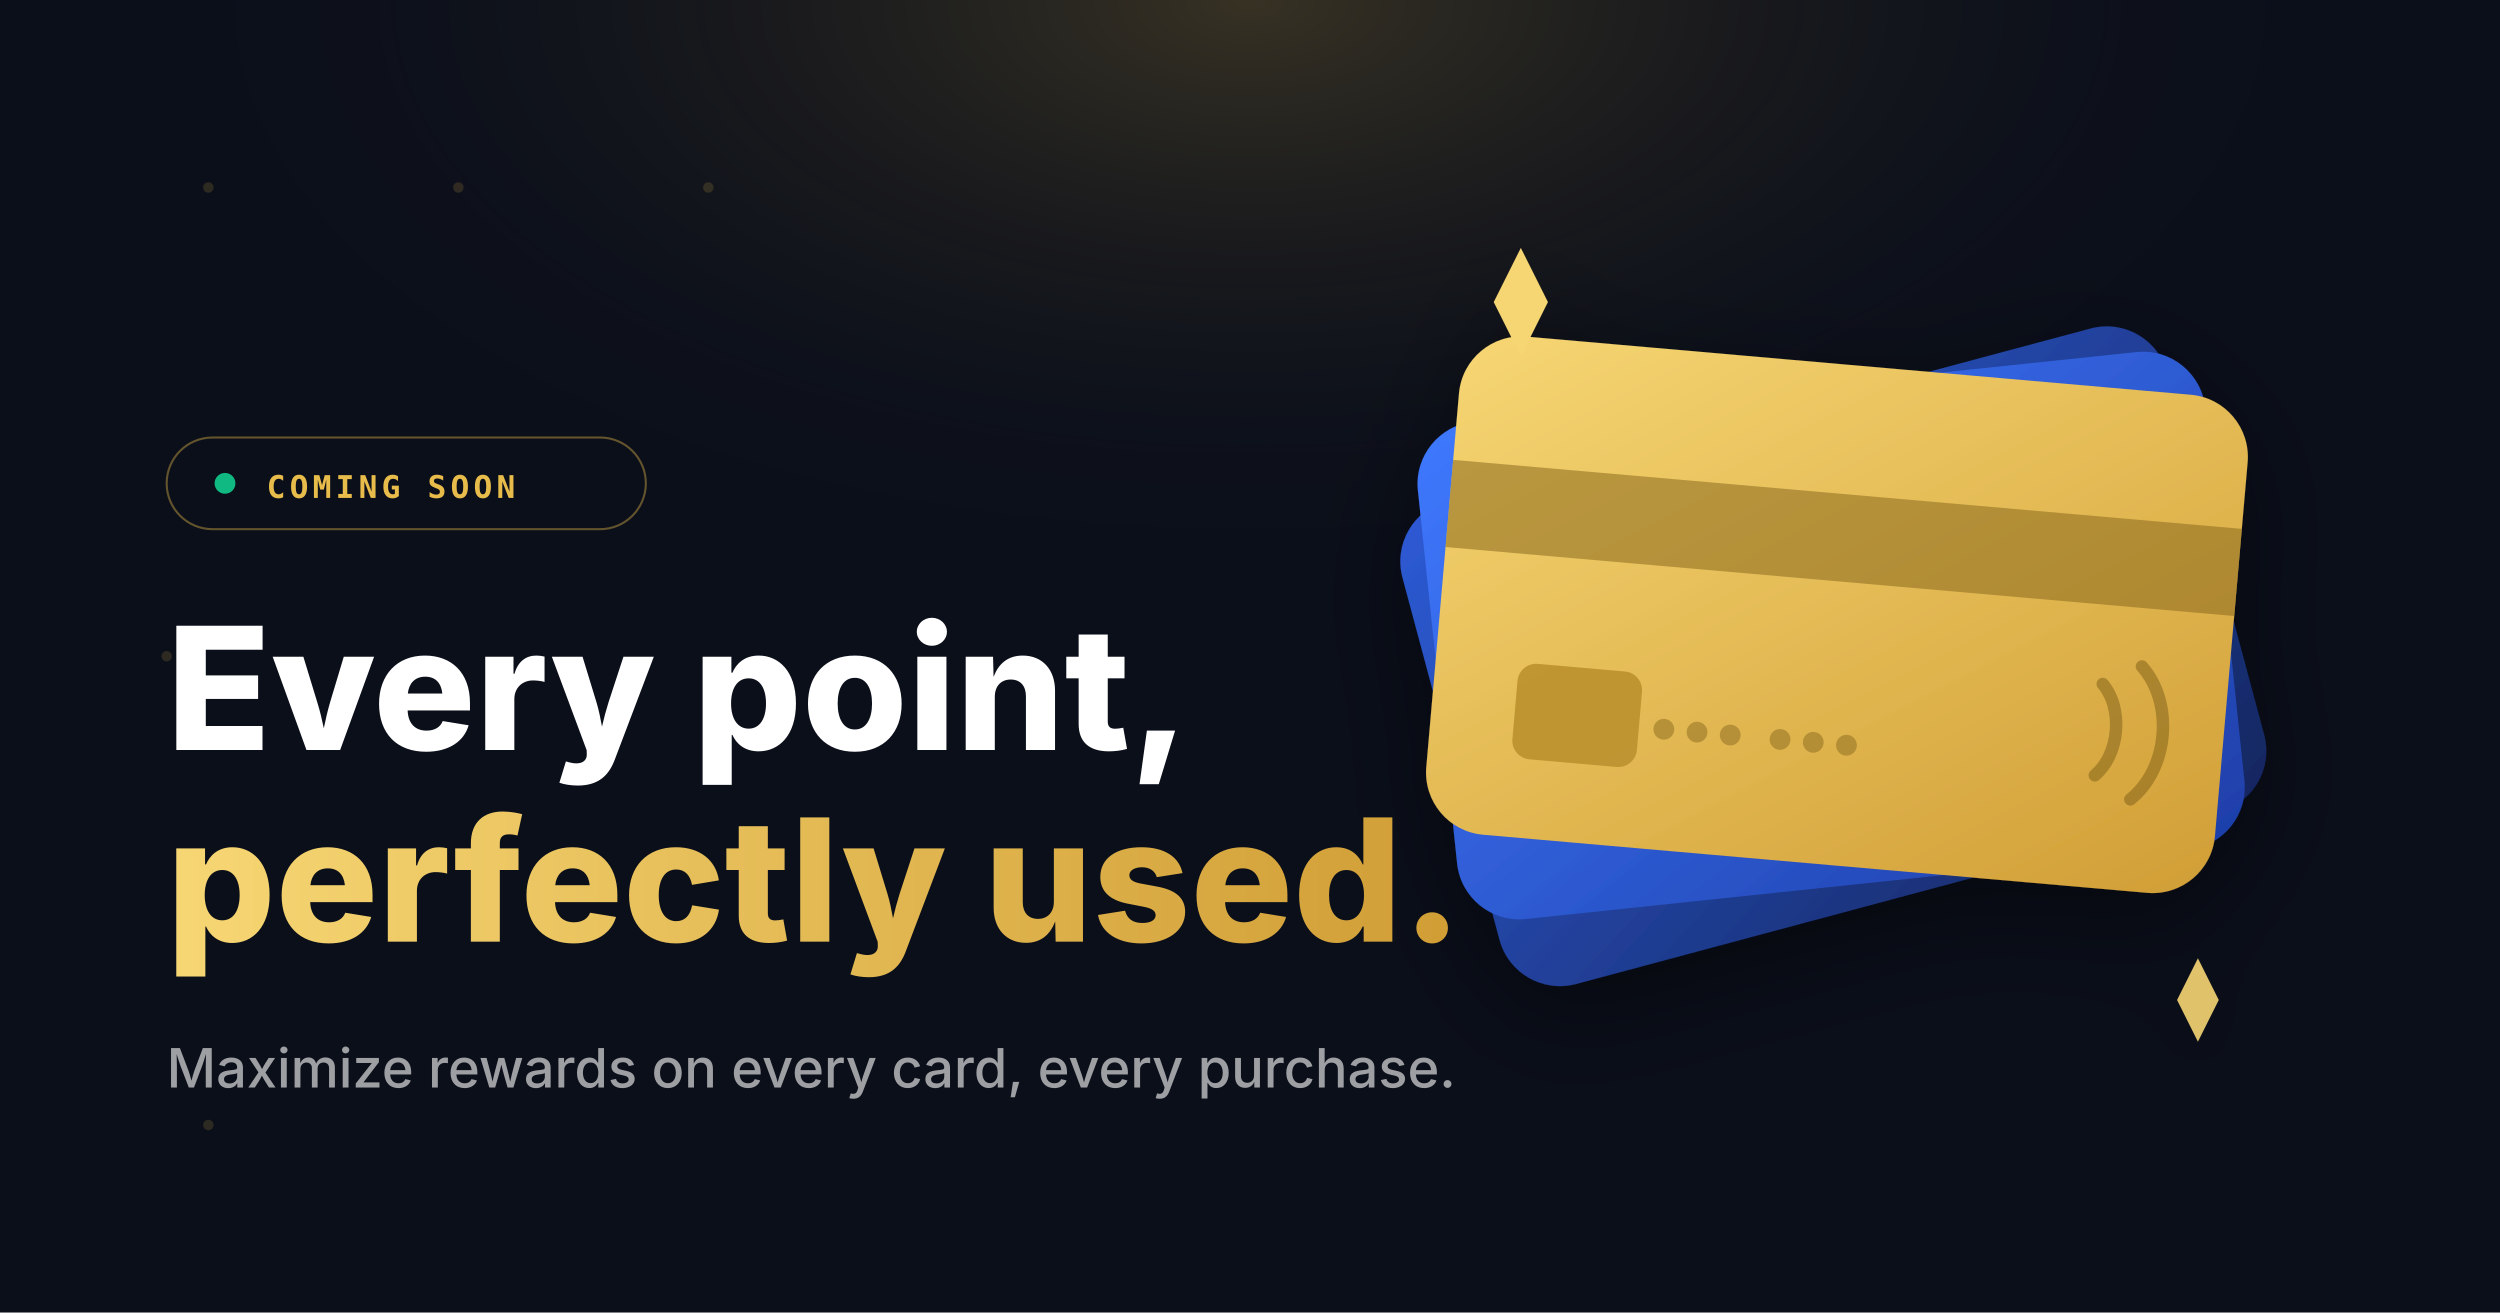
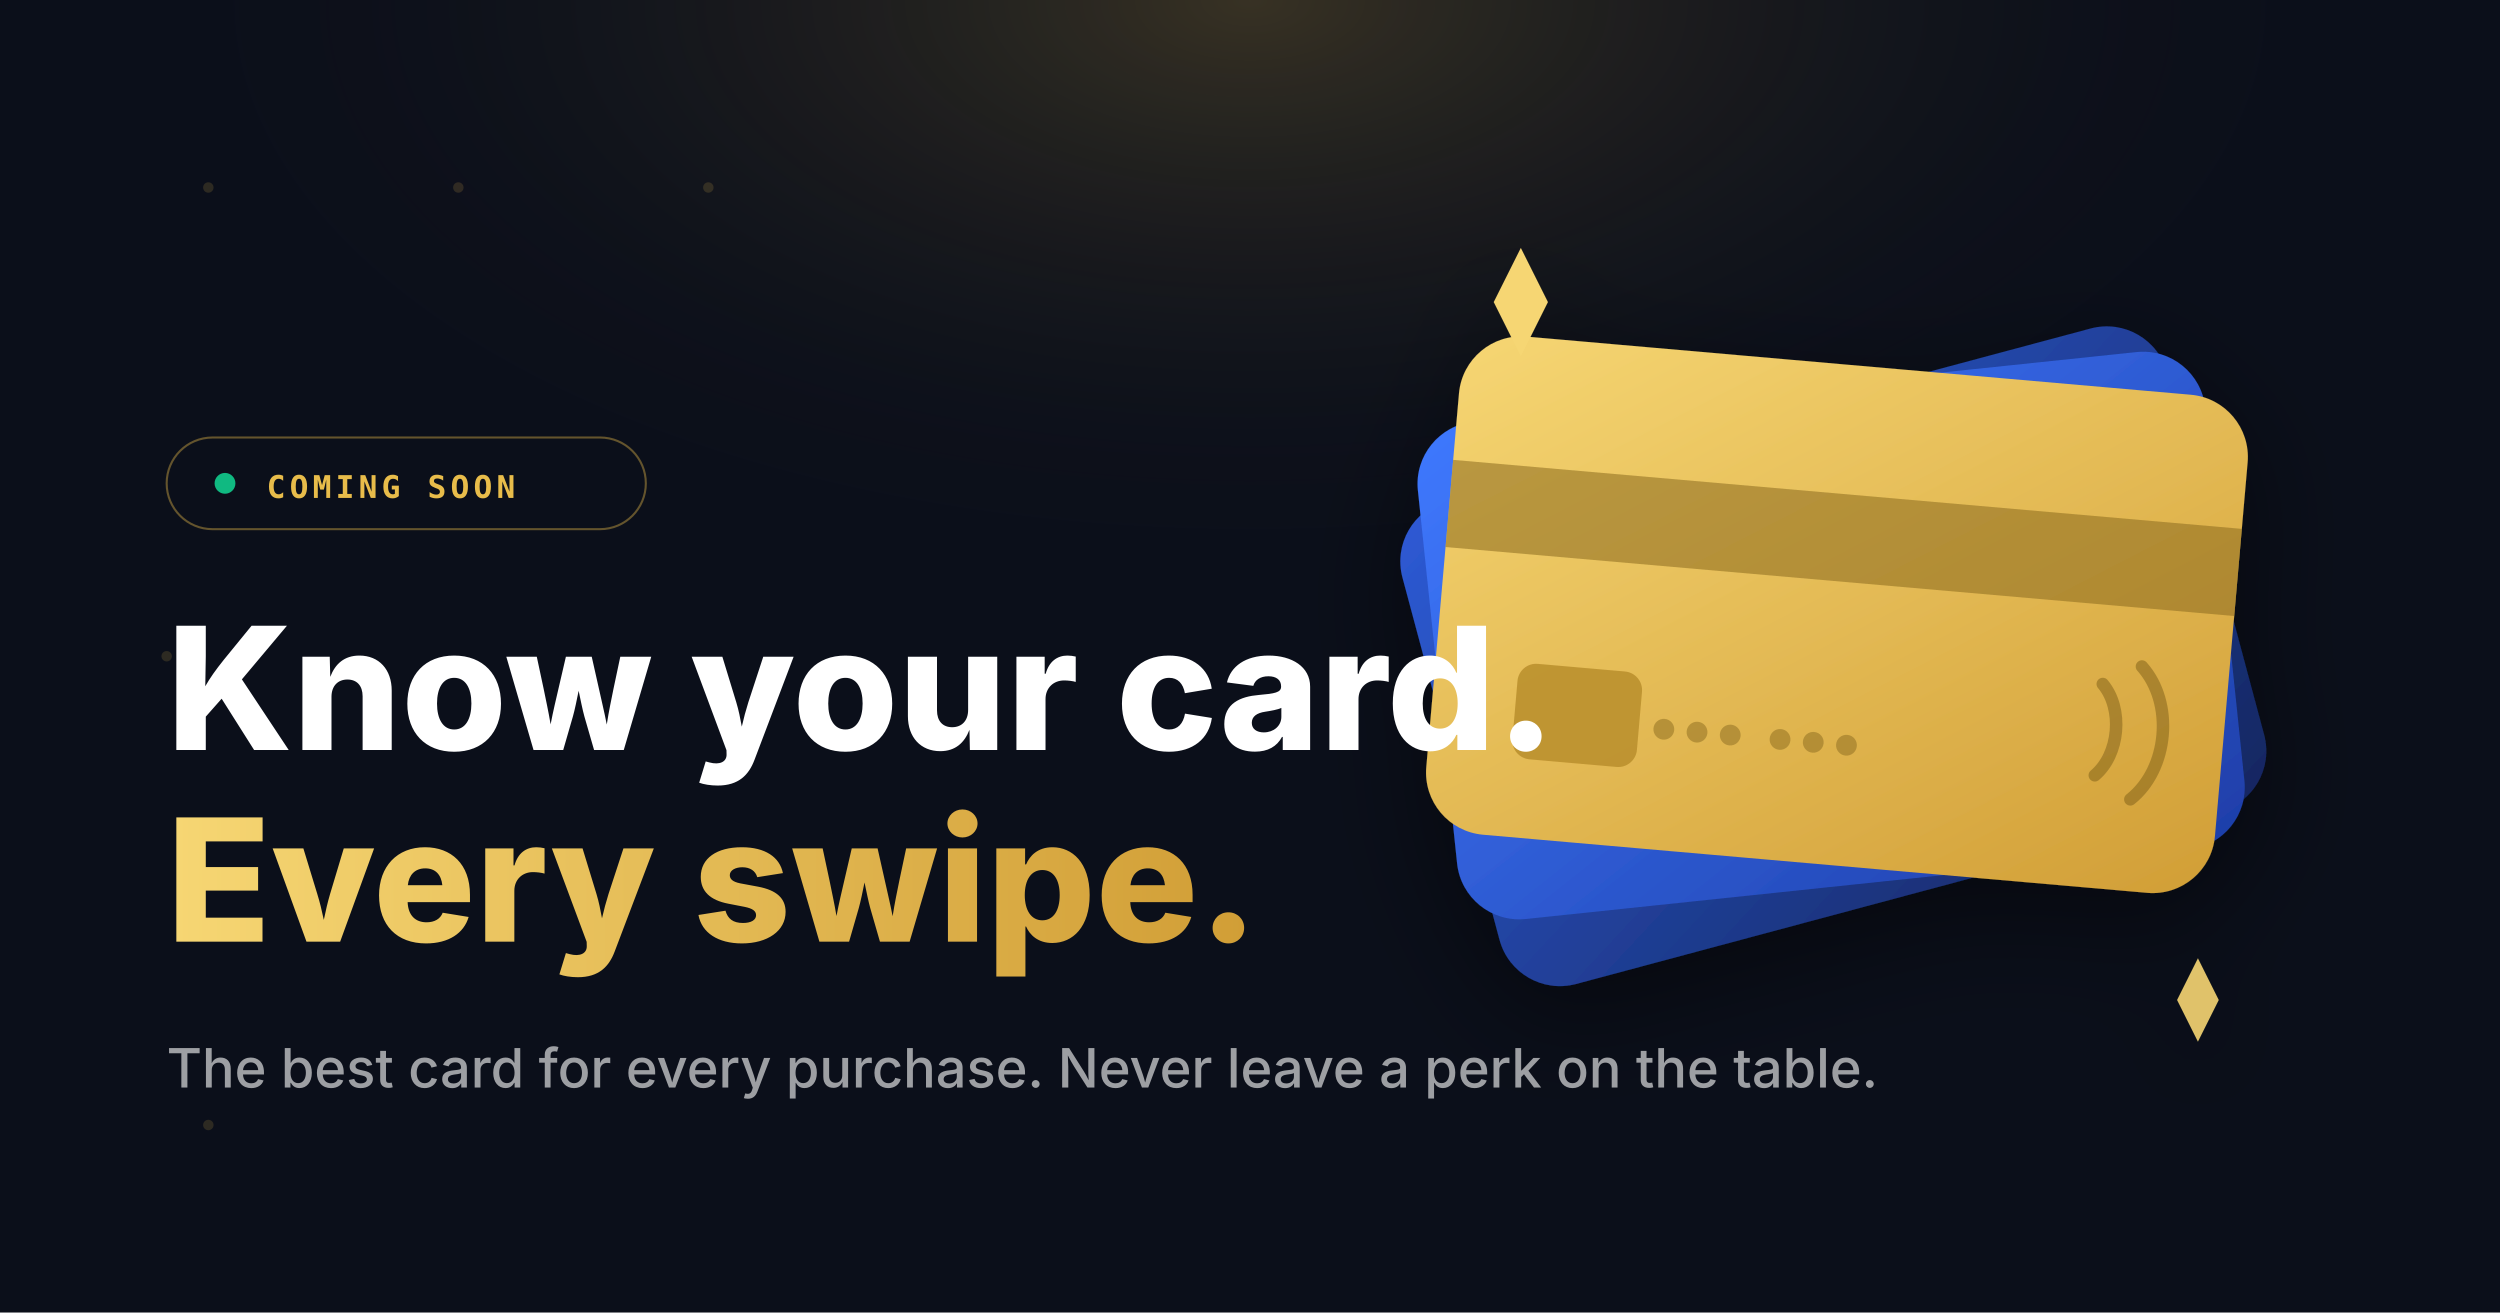
<svg xmlns="http://www.w3.org/2000/svg" viewBox="0 0 1200 630" width="1200" height="630">
  <defs>
    <radialGradient id="glow" cx="50%" cy="0%" r="80%">
      <stop offset="0%" stop-color="#E8BC4A" stop-opacity="0.20" />
      <stop offset="55%" stop-color="#0B0F1A" stop-opacity="0" />
    </radialGradient>
    <linearGradient id="gold" x1="0" x2="1" y1="0" y2="1">
      <stop offset="0" stop-color="#F6D673" />
      <stop offset="1" stop-color="#D19E36" />
    </linearGradient>
    <linearGradient id="blue1" x1="0" x2="1" y1="0" y2="1">
      <stop offset="0" stop-color="#3F79FF" />
      <stop offset="1" stop-color="#1E3EA8" />
    </linearGradient>
    <linearGradient id="blue2" x1="0" x2="1" y1="0" y2="1">
      <stop offset="0" stop-color="#2E5BD6" />
      <stop offset="1" stop-color="#14265F" />
    </linearGradient>
    <linearGradient id="head" x1="0" x2="1" y1="0" y2="0">
      <stop offset="0" stop-color="#F6D673" />
      <stop offset="1" stop-color="#D19E36" />
    </linearGradient>
    <filter id="shadow" x="-50%" y="-50%" width="200%" height="200%">
      <feDropShadow dx="0" dy="16" stdDeviation="26" flood-color="#000000" flood-opacity="0.45" />
    </filter>
  </defs>
  <rect width="1200" height="630" fill="#0B0F1A" />
  <rect width="1200" height="630" fill="url(#glow)" />
  <g fill="#E8BC4A" opacity="0.16">
    <circle cx="100" cy="90" r="2.5" />
    <circle cx="220" cy="90" r="2.5" />
    <circle cx="340" cy="90" r="2.5" />
    <circle cx="80" cy="315" r="2.5" />
    <circle cx="100" cy="540" r="2.5" />
  </g>
  <g transform="translate(880 315)" filter="url(#shadow)">
    <g transform="rotate(-15)">
      <rect x="-190" y="-120" width="380" height="240" rx="30" fill="url(#blue2)" />
    </g>
    <g transform="rotate(-6) translate(0 -10)">
      <rect x="-190" y="-120" width="380" height="240" rx="30" fill="url(#blue1)" />
      <rect x="-150" y="-78" width="52" height="38" rx="8" fill="#FFFFFF" opacity="0.28" />
    </g>
    <g transform="rotate(5) translate(0 -20)">
      <rect x="-190" y="-120" width="380" height="240" rx="30" fill="url(#gold)" />
      <rect x="-190" y="-58" width="380" height="42" fill="#8A6A1E" opacity="0.55" />
      <rect x="-150" y="36" width="60" height="46" rx="9" fill="#B98E2C" opacity="0.85" />
      <g fill="#8A6A1E" opacity="0.5">
        <circle cx="-78" cy="62" r="5" />
        <circle cx="-62" cy="62" r="5" />
        <circle cx="-46" cy="62" r="5" />
        <circle cx="-22" cy="62" r="5" />
        <circle cx="-6" cy="62" r="5" />
        <circle cx="10" cy="62" r="5" />
      </g>
      <g transform="translate(130 44)" fill="none" stroke="#8A6A1E" stroke-opacity="0.6" stroke-width="6" stroke-linecap="round">
        <path d="M0,-22 C11,-11 11,11 0,22" />
        <path d="M18,-32 C35,-16 35,16 18,32" />
      </g>
    </g>
    <g fill="#F6D673">
      <g transform="translate(-150 -170)">
        <polygon points="0,-26 13,0 0,26 -13,0" />
      </g>
      <g transform="translate(175 165)" opacity="0.9">
        <polygon points="0,-20 10,0 0,20 -10,0" />
      </g>
    </g>
  </g>
  <g transform="translate(80 210)">
    <g>
      <rect width="230" height="44" rx="22" fill="none" stroke="#E8BC4A" stroke-opacity="0.4" />
      <circle cx="28" cy="22" r="5" fill="#10B981" />
      <text x="48" y="29" font-family="'Geist Mono', ui-monospace, monospace" font-weight="600" font-size="15" letter-spacing="2" fill="#E8BC4A">COMING SOON</text>
    </g>
-     <text x="0" y="150" font-family="Geist, Inter, system-ui, sans-serif" font-weight="800" font-size="82" fill="#FFFFFF">Every point,</text>
-     <text x="0" y="242" font-family="Geist, Inter, system-ui, sans-serif" font-weight="800" font-size="82" fill="url(#head)">perfectly used.</text>
-     <text x="0" y="312" font-family="Geist, Inter, system-ui, sans-serif" font-weight="500" font-size="26" fill="#FFFFFF" opacity="0.6">Maximize rewards on every card, every purchase.</text>
+     <text x="0" y="150" font-family="Geist, Inter, system-ui, sans-serif" font-weight="800" font-size="82" fill="#FFFFFF">Know your card.</text>
+     <text x="0" y="242" font-family="Geist, Inter, system-ui, sans-serif" font-weight="800" font-size="82" fill="url(#head)">Every swipe.</text>
+     <text x="0" y="312" font-family="Geist, Inter, system-ui, sans-serif" font-weight="500" font-size="26" fill="#FFFFFF" opacity="0.6">The best card for every purchase. Never leave a perk on the table.</text>
  </g>
</svg>
